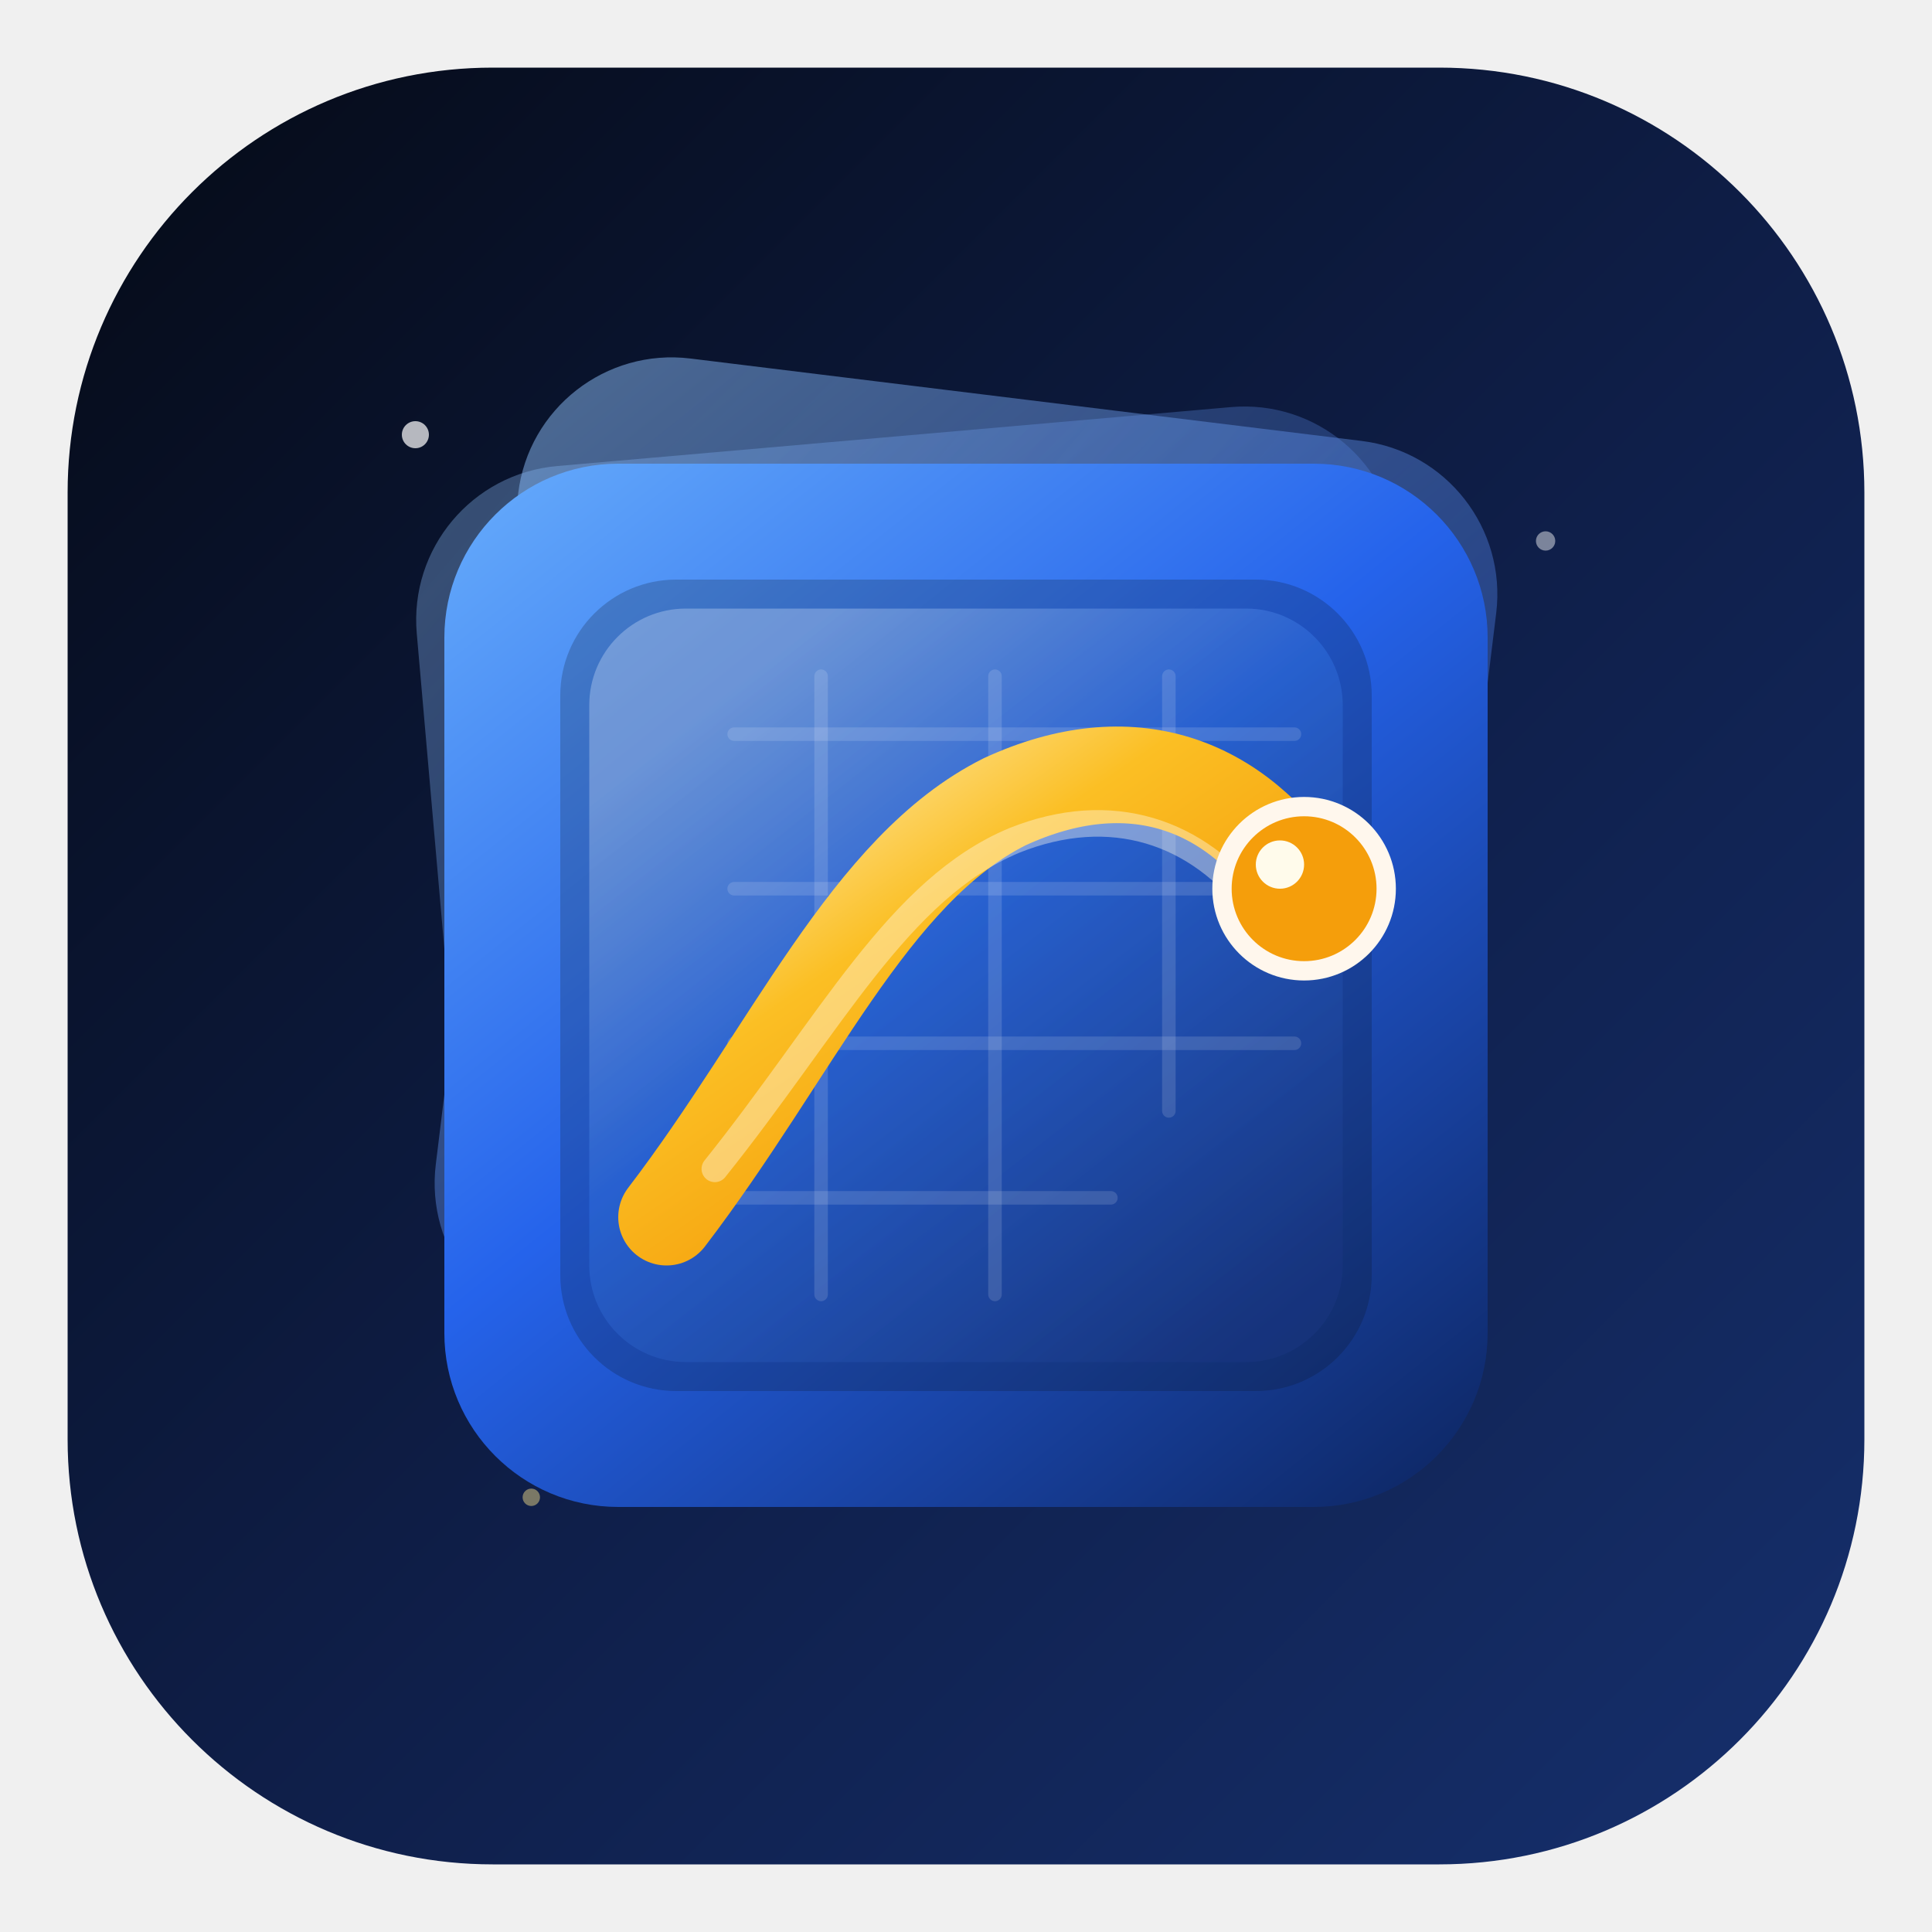
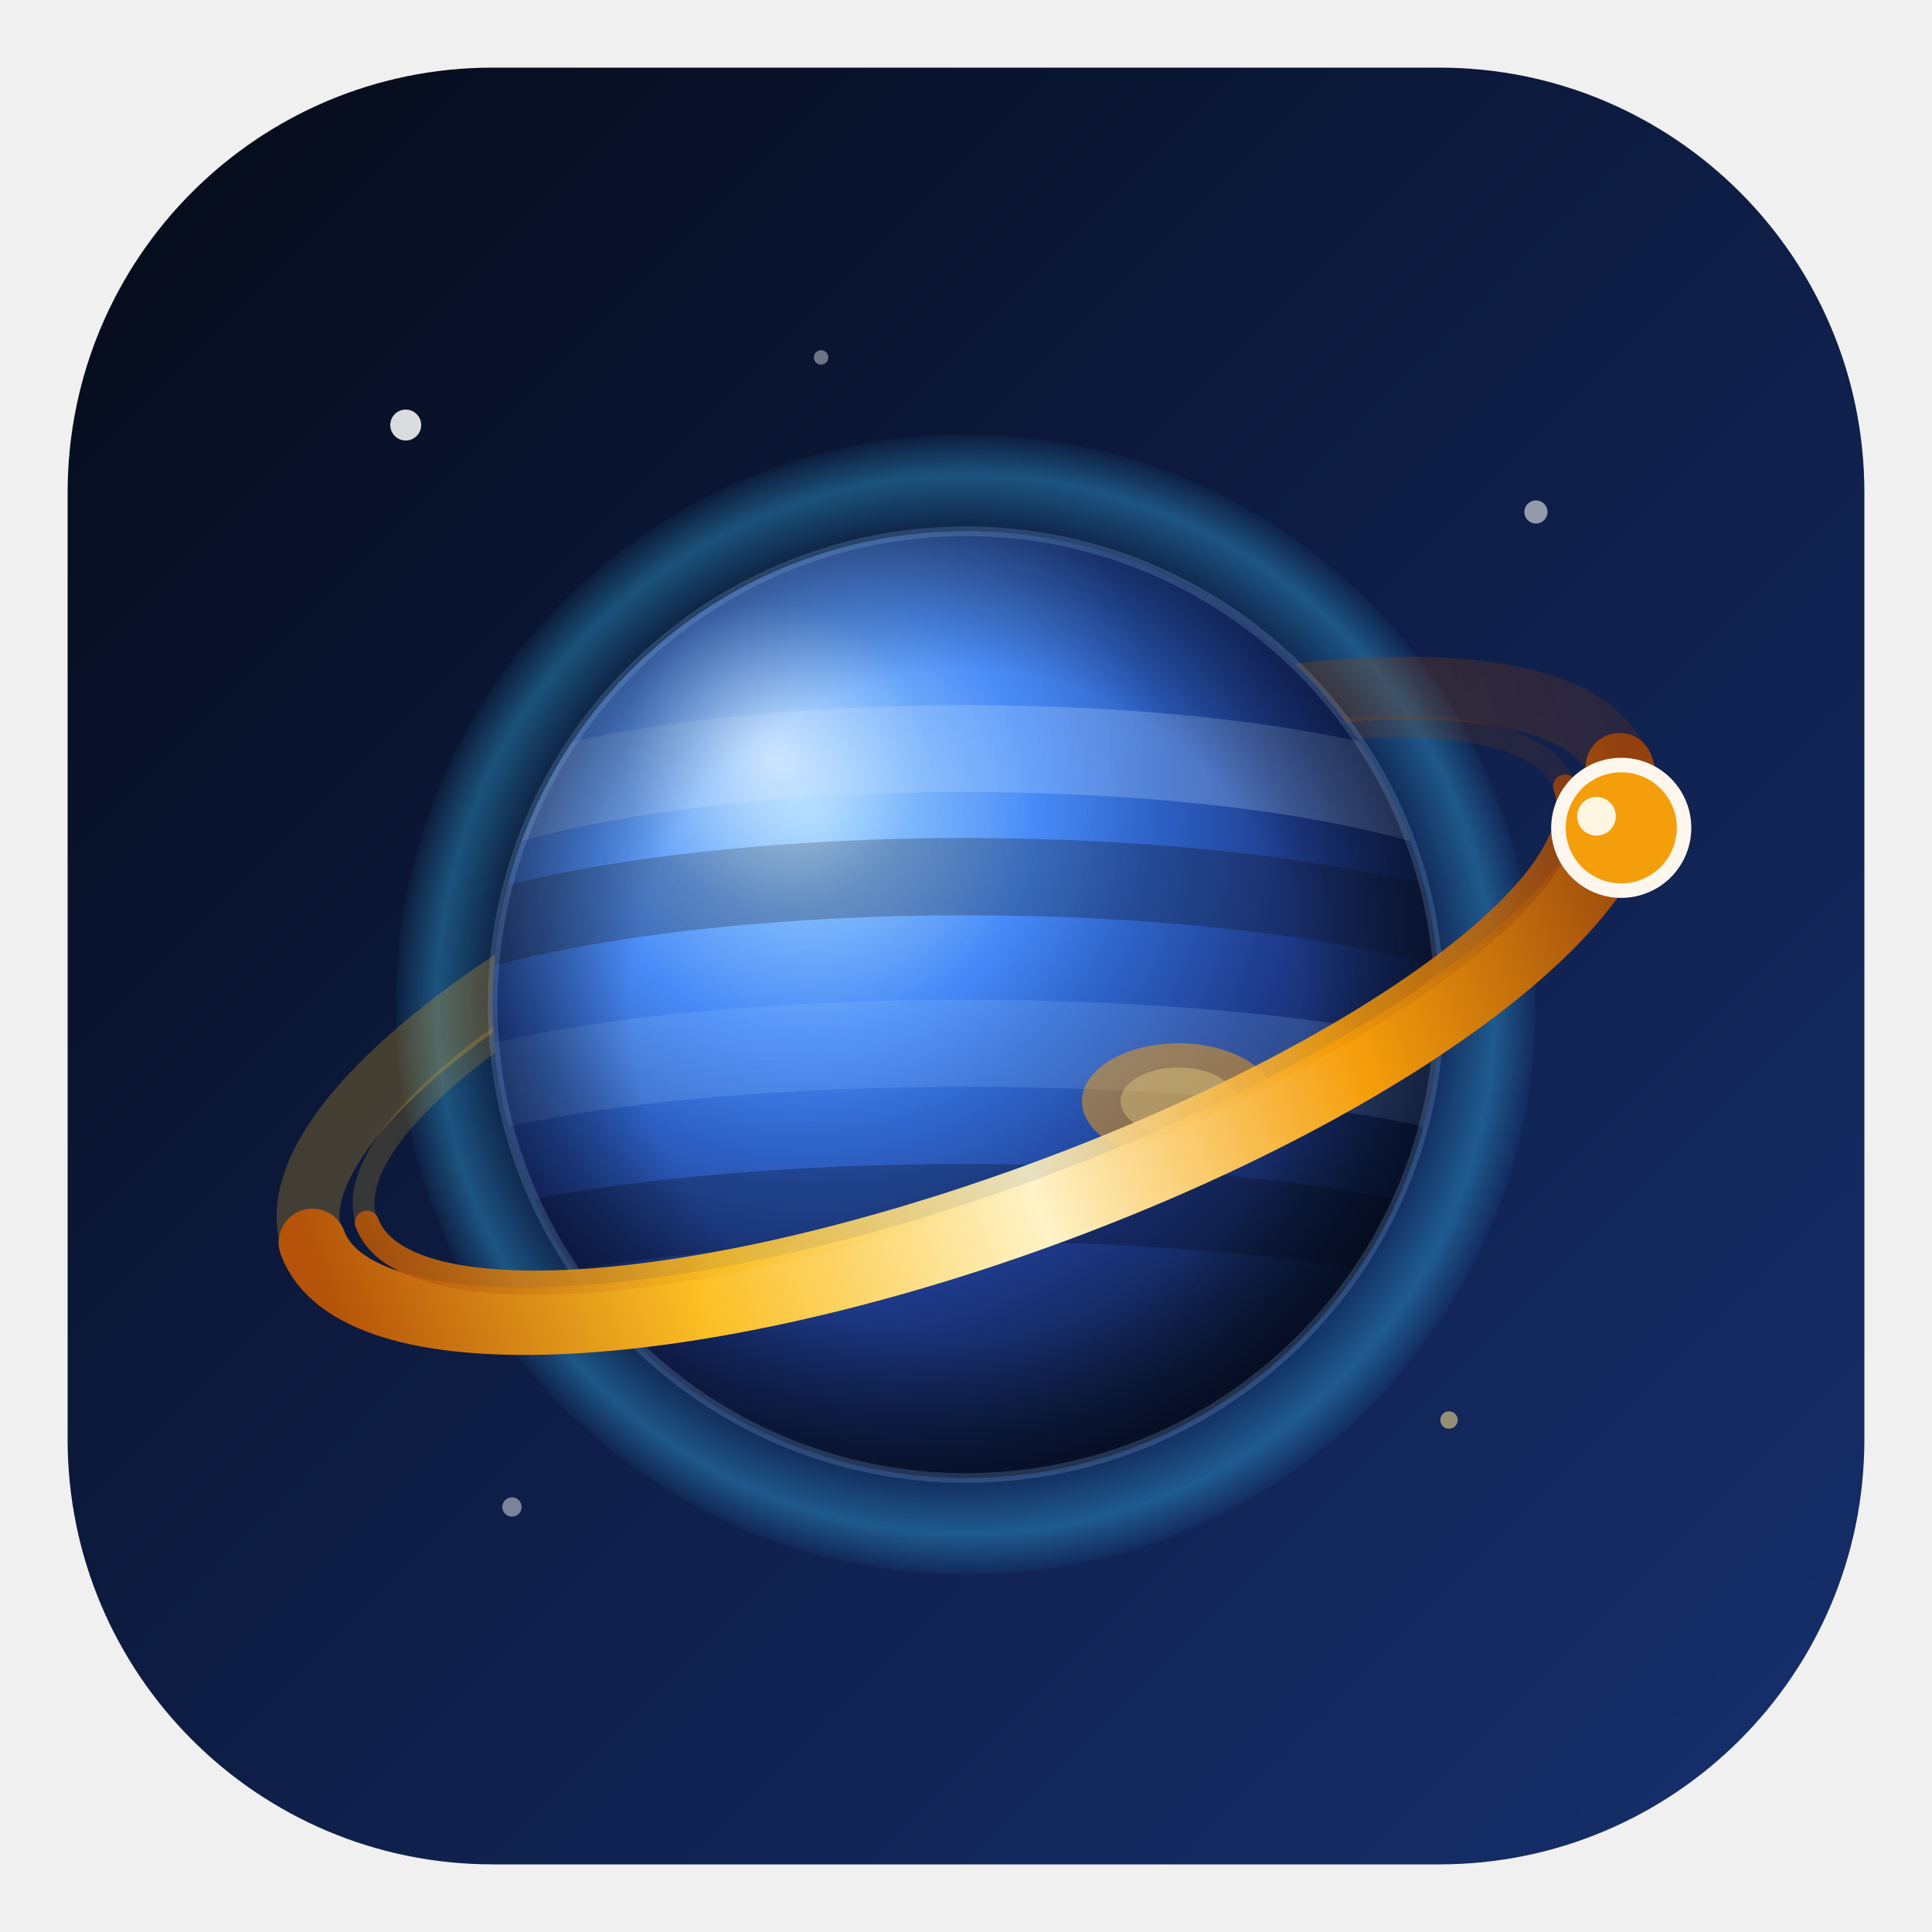
<svg xmlns="http://www.w3.org/2000/svg" viewBox="0 0 400 400" role="img" aria-label="JoveCanvas icon" fill="none">
  <defs>
    <linearGradient id="jc-bg" x1="0" y1="0" x2="1" y2="1">
      <stop offset="0" stop-color="#050a16" />
      <stop offset="0.55" stop-color="#0f1f4a" />
      <stop offset="1" stop-color="#16306e" />
    </linearGradient>
-     <linearGradient id="jc-frame" x1="0.1" y1="0" x2="0.9" y2="1">
-       <stop offset="0" stop-color="#60a5fa" />
-       <stop offset="0.45" stop-color="#2563eb" />
-       <stop offset="1" stop-color="#0f2a6b" />
+     <radialGradient id="jc-planet" cx="0.34" cy="0.3" r="0.78">
+       <stop offset="0" stop-color="#9ad4ff" />
+       <stop offset="0.3" stop-color="#3b82f6" />
+       <stop offset="0.65" stop-color="#1e3a8a" />
+       <stop offset="1" stop-color="#071022" />
+     </radialGradient>
+     <radialGradient id="jc-limb" cx="0.5" cy="0.5" r="0.5">
+       <stop offset="0.7" stop-color="#000" stop-opacity="0" />
+       <stop offset="1" stop-color="#020617" stop-opacity="0.5" />
+     </radialGradient>
+     <radialGradient id="jc-spec" cx="0.3" cy="0.24" r="0.4">
+       <stop offset="0" stop-color="#fff" stop-opacity="0.55" />
+       <stop offset="0.4" stop-color="#bfdbfe" stop-opacity="0.15" />
+       <stop offset="1" stop-color="#fff" stop-opacity="0" />
+     </radialGradient>
+     <radialGradient id="jc-atm" cx="0.5" cy="0.5" r="0.5">
+       <stop offset="0.8" stop-color="#38bdf8" stop-opacity="0" />
+       <stop offset="0.92" stop-color="#38bdf8" stop-opacity="0.36" />
+       <stop offset="1" stop-color="#38bdf8" stop-opacity="0" />
+     </radialGradient>
+     <linearGradient id="jc-gold" x1="0" y1="0" x2="1" y2="0">
+       <stop offset="0" stop-color="#b45309" />
+       <stop offset="0.25" stop-color="#fbbf24" />
+       <stop offset="0.5" stop-color="#fef3c7" />
+       <stop offset="0.75" stop-color="#f59e0b" />
+       <stop offset="1" stop-color="#92400e" />
    </linearGradient>
-     <linearGradient id="jc-frame-soft" x1="0" y1="0" x2="1" y2="1">
-       <stop offset="0" stop-color="#93c5fd" stop-opacity="0.5" />
-       <stop offset="1" stop-color="#1d4ed8" stop-opacity="0.32" />
+     <linearGradient id="jc-gold-dim" x1="1" y1="0" x2="0" y2="0">
+       <stop offset="0" stop-color="#78350f" stop-opacity="0.55" />
+       <stop offset="0.5" stop-color="#d97706" stop-opacity="0.75" />
+       <stop offset="1" stop-color="#fbbf24" stop-opacity="0.5" />
    </linearGradient>
-     <linearGradient id="jc-ink" x1="0" y1="0" x2="1" y2="1">
-       <stop offset="0" stop-color="#fef3c7" />
-       <stop offset="0.35" stop-color="#fbbf24" />
-       <stop offset="0.7" stop-color="#f59e0b" />
-       <stop offset="1" stop-color="#b45309" />
-     </linearGradient>
-     <linearGradient id="jc-core" x1="0.2" y1="0.1" x2="0.85" y2="0.95">
-       <stop offset="0" stop-color="#dbeafe" />
-       <stop offset="0.4" stop-color="#3b82f6" />
-       <stop offset="1" stop-color="#1e3a8a" />
-     </linearGradient>
+     <clipPath id="jc-clip">
+       <circle cx="200" cy="208" r="98" />
+     </clipPath>
  </defs>
  <rect x="14" y="14" width="372" height="372" rx="88" fill="url(#jc-bg)" />
-   <circle cx="86" cy="90" r="2.8" fill="#fff" opacity="0.7" />
-   <circle cx="320" cy="112" r="2" fill="#fff" opacity="0.45" />
-   <circle cx="110" cy="310" r="1.8" fill="#fde68a" opacity="0.45" />
-   <rect x="98" y="82" width="204" height="204" rx="32" transform="rotate(7 200 184)" fill="url(#jc-frame-soft)" />
-   <rect x="92" y="90" width="204" height="204" rx="32" transform="rotate(-5 194 192)" fill="url(#jc-frame-soft)" opacity="0.7" />
-   <rect x="92" y="96" width="216" height="216" rx="36" fill="url(#jc-frame)" />
-   <rect x="116" y="120" width="168" height="168" rx="24" fill="#071022" opacity="0.22" />
-   <rect x="122" y="126" width="156" height="156" rx="20" fill="url(#jc-core)" opacity="0.32" />
-   <g stroke="#ffffff" stroke-opacity="0.14" stroke-width="2.8" stroke-linecap="round">
-     <path d="M152 152 H268" />
-     <path d="M152 184 H268" />
-     <path d="M152 216 H268" />
-     <path d="M152 248 H230" />
-     <path d="M170 140 V268" />
-     <path d="M206 140 V268" />
-     <path d="M242 140 V230" />
+   <circle cx="84" cy="88" r="3.2" fill="#fff" opacity="0.85" />
+   <circle cx="318" cy="106" r="2.4" fill="#fff" opacity="0.55" />
+   <circle cx="106" cy="312" r="2" fill="#fff" opacity="0.45" />
+   <circle cx="300" cy="294" r="1.8" fill="#fde68a" opacity="0.55" />
+   <circle cx="170" cy="74" r="1.5" fill="#fff" opacity="0.4" />
+   <circle cx="200" cy="208" r="118" fill="url(#jc-atm)" />
+   <g transform="rotate(-20 200 208)">
+     <path d="M 56 208 A 144 46 0 0 1 344 208" stroke="url(#jc-gold-dim)" stroke-width="13" stroke-linecap="round" opacity="0.45" />
+     <path d="M 68 208 A 132 38 0 0 1 332 208" stroke="url(#jc-gold-dim)" stroke-width="4.5" stroke-linecap="round" opacity="0.35" />
  </g>
-   <path d="M138 252 C164 218 180 180 208 166 C234 154 256 162 270 184" stroke="url(#jc-ink)" stroke-width="20" stroke-linecap="round" stroke-linejoin="round" />
-   <path d="M148 242 C172 212 186 184 210 174 C230 166 248 172 260 188" stroke="#fffbeb" stroke-opacity="0.4" stroke-width="5.5" stroke-linecap="round" />
-   <circle cx="270" cy="184" r="17" fill="#f59e0b" />
-   <circle cx="270" cy="184" r="17" stroke="#fff7ed" stroke-width="4" />
-   <circle cx="265" cy="179" r="5" fill="#fffbeb" />
+   <circle cx="200" cy="208" r="98" fill="url(#jc-planet)" />
+   <g clip-path="url(#jc-clip)">
+     <path d="M102 158 C150 142 250 142 298 158 L298 176 C250 160 150 160 102 176 Z" fill="#bfdbfe" opacity="0.26" />
+     <path d="M102 184 C155 170 245 170 298 184 L298 200 C245 186 155 186 102 200 Z" fill="#0f172a" opacity="0.32" />
+     <path d="M102 216 C152 204 248 204 298 216 L298 234 C248 222 152 222 102 234 Z" fill="#93c5fd" opacity="0.18" />
+     <path d="M102 250 C155 238 245 238 298 250 L298 266 C245 254 155 254 102 266 Z" fill="#020617" opacity="0.28" />
+     <ellipse cx="244" cy="228" rx="20" ry="12" fill="#f59e0b" opacity="0.5" />
+     <ellipse cx="244" cy="228" rx="12" ry="7" fill="#fde68a" opacity="0.32" />
+   </g>
+   <circle cx="200" cy="208" r="98" fill="url(#jc-limb)" />
+   <circle cx="200" cy="208" r="98" fill="url(#jc-spec)" />
+   <circle cx="200" cy="208" r="98" stroke="#93c5fd" stroke-opacity="0.2" stroke-width="2" />
+   <g transform="rotate(-20 200 208)">
+     <path d="M 344 208 A 144 46 0 0 1 56 208" stroke="url(#jc-gold)" stroke-width="14" stroke-linecap="round" />
+     <path d="M 332 208 A 132 38 0 0 1 68 208" stroke="url(#jc-gold)" stroke-width="5" stroke-linecap="round" opacity="0.9" />
+   </g>
+   <g transform="rotate(-20 200 208)">
+     <circle cx="340" cy="220" r="13" fill="#f59e0b" />
+     <circle cx="340" cy="220" r="13" stroke="#fff7ed" stroke-width="3" />
+     <circle cx="336" cy="216" r="4" fill="#fffbeb" opacity="0.95" />
+   </g>
</svg>
